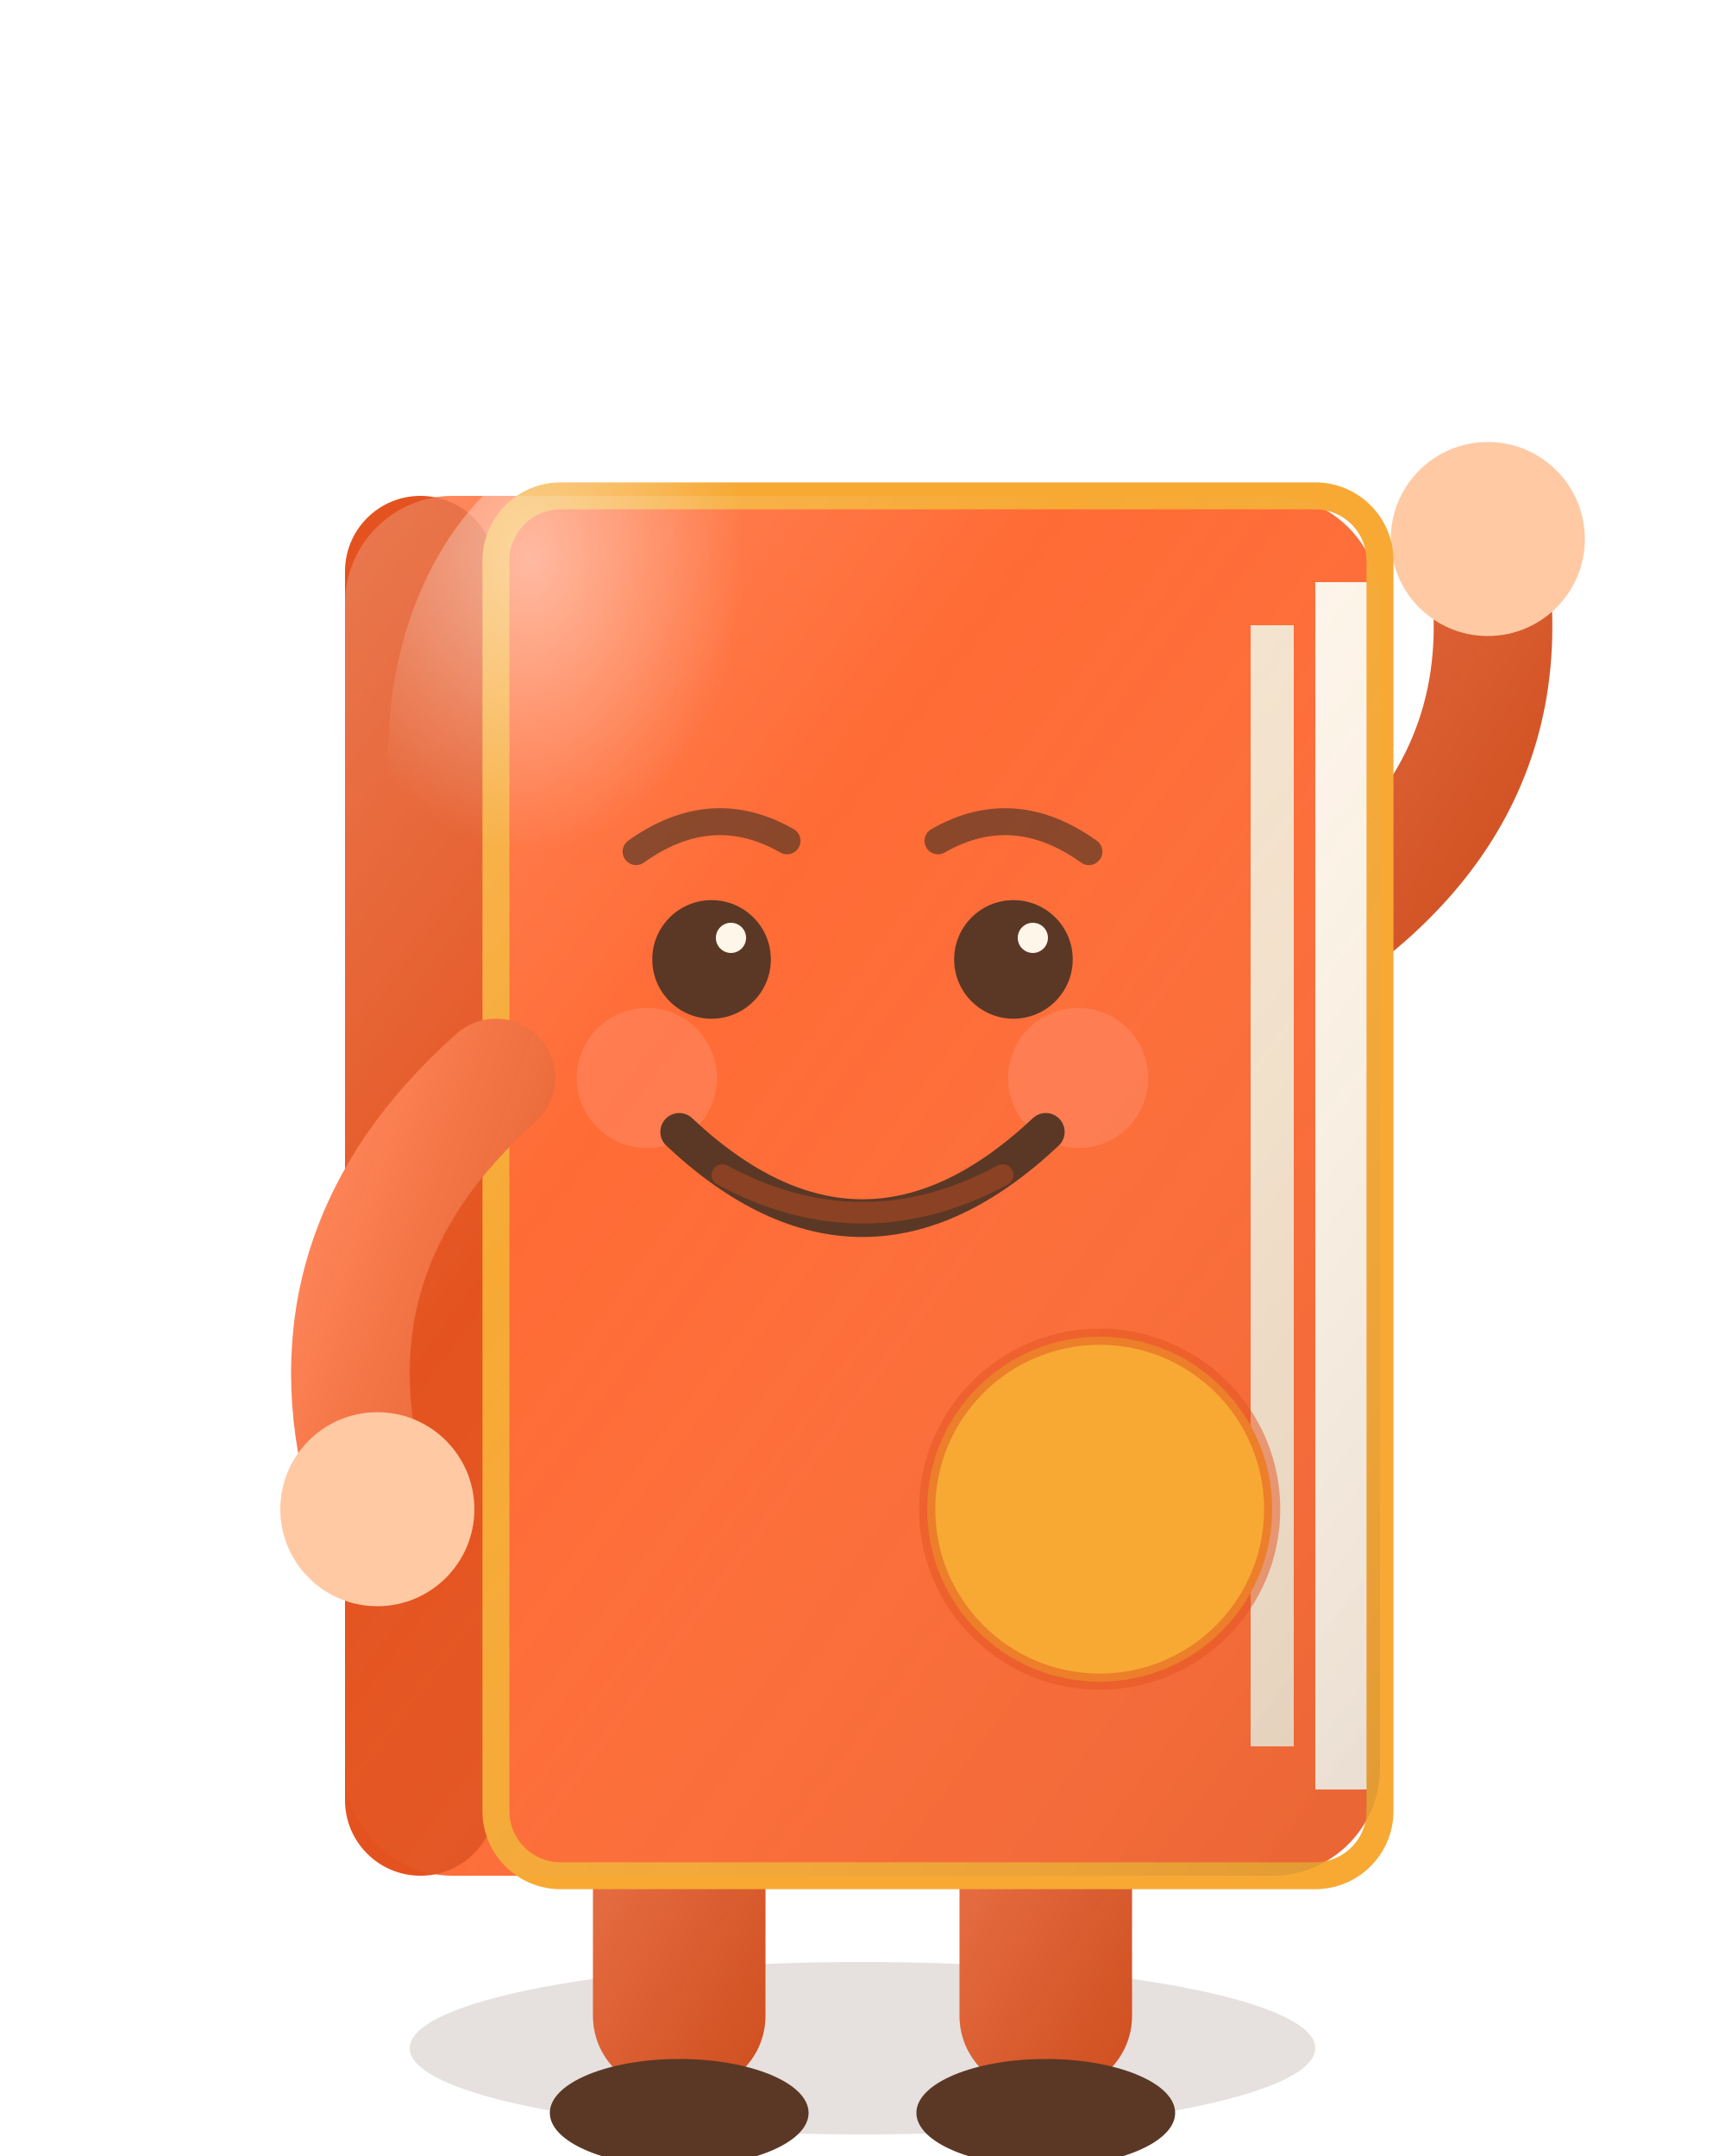
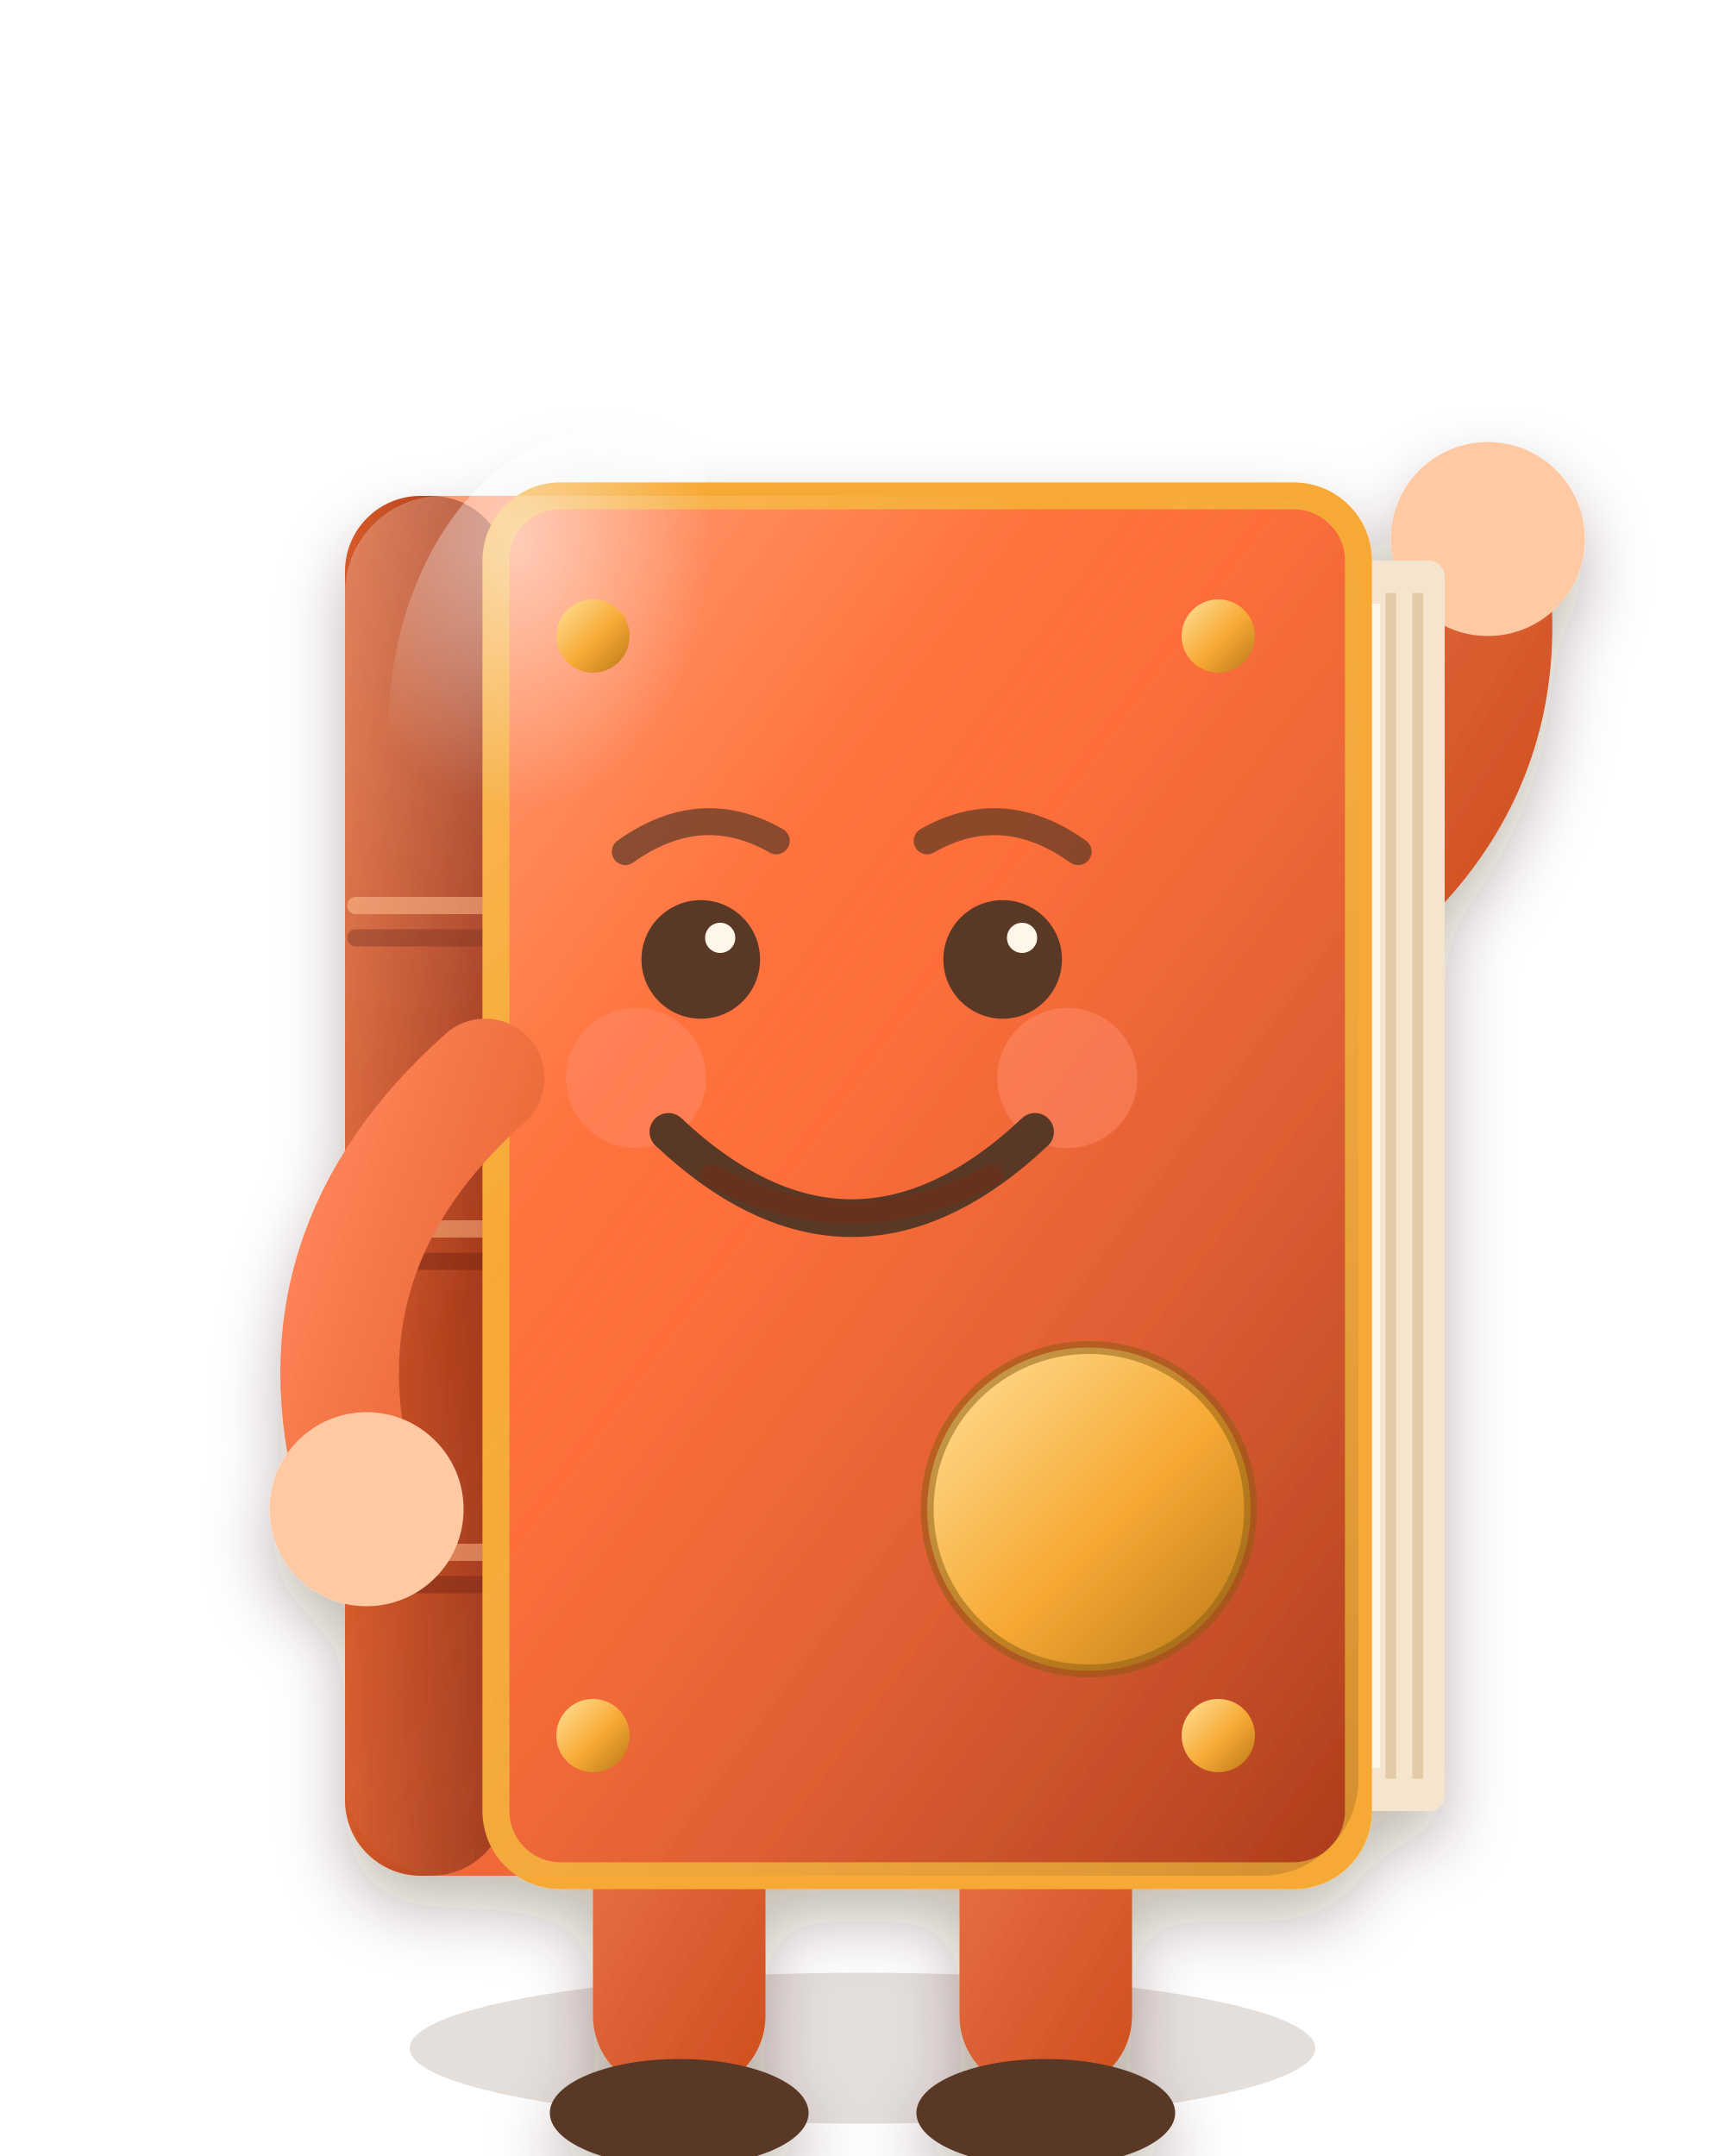
<svg xmlns="http://www.w3.org/2000/svg" viewBox="0 0 160 200">
  <defs>
+     <linearGradient id="leatherCover" x1="0" y1="0" x2="1" y2="1">
+       <stop offset="0%" stop-color="#FF8955" />
+       <stop offset="45%" stop-color="#FF6B35" />
+       <stop offset="100%" stop-color="#C7431B" />
+     </linearGradient>
+     <linearGradient id="spineGrad" x1="0" y1="0" x2="1" y2="0">
+       <stop offset="0%" stop-color="#D65A2A" />
+       <stop offset="100%" stop-color="#9E3417" />
+     </linearGradient>
+     <linearGradient id="brass" x1="0" y1="0" x2="1" y2="1">
+       <stop offset="0%" stop-color="#FFE29A" />
+       <stop offset="55%" stop-color="#F7A934" />
+       <stop offset="100%" stop-color="#B9781A" />
+     </linearGradient>
    <linearGradient id="coverSheen" x1="0" y1="0" x2="1" y2="1">
-       <stop offset="0%" stop-color="#FFFFFF" stop-opacity=".22" />
+       <stop offset="0%" stop-color="#FFFFFF" stop-opacity=".25" />
      <stop offset="35%" stop-color="#FFFFFF" stop-opacity="0" />
-       <stop offset="100%" stop-color="#5A3825" stop-opacity=".14" />
+       <stop offset="100%" stop-color="#3A1F12" stop-opacity=".2" />
    </linearGradient>
-     <radialGradient id="shine" cx="30%" cy="20%" r="45%">
-       <stop offset="0%" stop-color="#FFFFFF" stop-opacity=".45" />
+     <radialGradient id="shine" cx="30%" cy="18%" r="45%">
+       <stop offset="0%" stop-color="#FFFFFF" stop-opacity=".5" />
      <stop offset="100%" stop-color="#FFFFFF" stop-opacity="0" />
    </radialGradient>
    <linearGradient id="limbShade" x1="0" y1="0" x2="1" y2="1">
      <stop offset="0%" stop-color="#FFFFFF" stop-opacity=".18" />
      <stop offset="100%" stop-color="#5A3825" stop-opacity=".15" />
    </linearGradient>
+     <filter id="dropShadow" x="-30%" y="-30%" width="160%" height="160%">
+       <feDropShadow dx="0" dy="3" stdDeviation="3" flood-color="#3A1F12" flood-opacity="0.3" />
+     </filter>
  </defs>
-   <ellipse cx="80" cy="190" rx="42" ry="8" fill="rgba(90,56,37,.15)" />
-   <g>
-     <path d="M113 92 Q142 78 138 52" stroke="#E4531F" stroke-width="11" fill="none" stroke-linecap="round" />
-     <path d="M113 92 Q142 78 138 52" stroke="url(#limbShade)" stroke-width="11" fill="none" stroke-linecap="round" />
-     <circle cx="138" cy="50" r="9" fill="#FFC9A3" />
-     <animateTransform attributeName="transform" type="rotate" additive="sum" values="0 113 92; -14 113 92; 10 113 92; -11 113 92; 0 113 92" keyTimes="0; 0.25; 0.55; 0.8; 1" dur="1.9s" repeatCount="indefinite" calcMode="spline" keySplines="0.45 0 0.55 1; 0.45 0 0.55 1; 0.45 0 0.55 1; 0.45 0 0.55 1" />
+   <ellipse cx="80" cy="190" rx="42" ry="7" fill="rgba(90,56,37,.16)" />
+   <g filter="url(#dropShadow)">
+     <g>
+       <path d="M113 92 Q142 78 138 52" stroke="#E4531F" stroke-width="11" fill="none" stroke-linecap="round" />
+       <path d="M113 92 Q142 78 138 52" stroke="url(#limbShade)" stroke-width="11" fill="none" stroke-linecap="round" />
+       <circle cx="138" cy="50" r="9" fill="#FFC9A3" />
+       <animateTransform attributeName="transform" type="rotate" additive="sum" values="0 113 92; -14 113 92; 10 113 92; -11 113 92; 0 113 92" keyTimes="0; 0.25; 0.55; 0.8; 1" dur="1.9s" repeatCount="indefinite" calcMode="spline" keySplines="0.45 0 0.55 1; 0.45 0 0.55 1; 0.45 0 0.55 1; 0.45 0 0.55 1" />
+     </g>
+     <rect x="55" y="168" width="16" height="26" rx="7" fill="#E4531F" />
+     <rect x="89" y="168" width="16" height="26" rx="7" fill="#E4531F" />
+     <rect x="55" y="168" width="16" height="26" rx="7" fill="url(#limbShade)" />
+     <rect x="89" y="168" width="16" height="26" rx="7" fill="url(#limbShade)" />
+     <ellipse cx="63" cy="196" rx="12" ry="5" fill="#5A3825" />
+     <ellipse cx="97" cy="196" rx="12" ry="5" fill="#5A3825" />
+     <rect x="124" y="52" width="10" height="116" rx="1.5" fill="#F5E4CE" />
+     <rect x="126" y="55" width="1" height="110" fill="#E4CBA8" />
+     <rect x="128.5" y="55" width="1" height="110" fill="#E4CBA8" />
+     <rect x="131" y="55" width="1" height="110" fill="#E4CBA8" />
+     <rect x="124" y="56" width="4" height="108" fill="#FFF6EA" />
+     <rect x="32" y="46" width="94" height="128" rx="9" fill="url(#leatherCover)" />
+     <rect x="32" y="46" width="15" height="128" rx="7" fill="url(#spineGrad)" />
+     <g stroke-linecap="round">
+       <path d="M33 84 H46" stroke="#FFB27E" stroke-width="1.6" opacity=".55" />
+       <path d="M33 87 H46" stroke="#7A250F" stroke-width="1.6" opacity=".55" />
+       <path d="M33 114 H46" stroke="#FFB27E" stroke-width="1.6" opacity=".55" />
+       <path d="M33 117 H46" stroke="#7A250F" stroke-width="1.6" opacity=".55" />
+       <path d="M33 144 H46" stroke="#FFB27E" stroke-width="1.6" opacity=".55" />
+       <path d="M33 147 H46" stroke="#7A250F" stroke-width="1.6" opacity=".55" />
+     </g>
+     <rect x="46" y="46" width="80" height="128" rx="6" fill="none" stroke="#F7A934" stroke-width="2.5" />
+     <rect x="32" y="46" width="94" height="128" rx="9" fill="url(#coverSheen)" />
+     <ellipse cx="56" cy="68" rx="20" ry="28" fill="url(#shine)" />
+     <g>
+       <circle cx="55" cy="59" r="3.4" fill="url(#brass)" />
+       <circle cx="113" cy="59" r="3.4" fill="url(#brass)" />
+       <circle cx="55" cy="161" r="3.4" fill="url(#brass)" />
+       <circle cx="113" cy="161" r="3.4" fill="url(#brass)" />
+     </g>
+     <circle cx="101" cy="140" r="15" fill="url(#brass)" />
+     <circle cx="101" cy="140" r="15" fill="none" stroke="#8A5A12" stroke-width="1.2" opacity=".5" />
+     <g>
+       <path d="M58 79 Q65 74 72 78" stroke="#5A3825" stroke-width="2.5" fill="none" stroke-linecap="round" opacity=".7" />
+       <path d="M86 78 Q93 74 100 79" stroke="#5A3825" stroke-width="2.5" fill="none" stroke-linecap="round" opacity=".7" />
+       <circle cx="59" cy="100" r="6.5" fill="#FF8C69" opacity=".5" />
+       <circle cx="99" cy="100" r="6.5" fill="#FF8C69" opacity=".5" />
+       <circle cx="65" cy="89" r="5.5" fill="#5A3825" />
+       <circle cx="93" cy="89" r="5.5" fill="#5A3825" />
+       <circle cx="66.8" cy="87" r="1.4" fill="#FFF6EA" />
+       <circle cx="94.8" cy="87" r="1.4" fill="#FFF6EA" />
+       <path d="M62 105 Q79 121 96 105" stroke="#5A3825" stroke-width="3.5" fill="none" stroke-linecap="round" />
+       <path d="M66 109 Q79 116 92 109" stroke="#7A250F" stroke-width="2" fill="none" stroke-linecap="round" opacity=".35" />
+     </g>
+     <path d="M45 100 Q27 116 33 138" stroke="#FF6B35" stroke-width="11" fill="none" stroke-linecap="round" />
+     <path d="M45 100 Q27 116 33 138" stroke="url(#limbShade)" stroke-width="11" fill="none" stroke-linecap="round" />
+     <circle cx="34" cy="140" r="9" fill="#FFC9A3" />
  </g>
-   <rect x="55" y="168" width="16" height="26" rx="7" fill="#E4531F" />
-   <rect x="89" y="168" width="16" height="26" rx="7" fill="#E4531F" />
-   <rect x="55" y="168" width="16" height="26" rx="7" fill="url(#limbShade)" />
-   <rect x="89" y="168" width="16" height="26" rx="7" fill="url(#limbShade)" />
-   <ellipse cx="63" cy="196" rx="12" ry="5" fill="#5A3825" />
-   <ellipse cx="97" cy="196" rx="12" ry="5" fill="#5A3825" />
-   <rect x="32" y="46" width="96" height="128" rx="10" fill="#FF6B35" />
-   <rect x="32" y="46" width="14" height="128" rx="7" fill="#E4531F" />
-   <rect x="122" y="54" width="5" height="112" fill="#FFF6EA" />
-   <rect x="116" y="58" width="4" height="104" fill="#F5E4CE" />
-   <rect x="46" y="46" width="82" height="128" rx="6" fill="none" stroke="#F7A934" stroke-width="2.5" />
-   <rect x="32" y="46" width="96" height="128" rx="10" fill="url(#coverSheen)" />
-   <ellipse cx="58" cy="70" rx="22" ry="30" fill="url(#shine)" />
-   <circle cx="102" cy="140" r="16" fill="#F7A934" />
-   <circle cx="102" cy="140" r="16" fill="none" stroke="#E4531F" stroke-width="1.5" opacity=".5" />
-   <g>
-     <path d="M59 79 Q66 74 73 78" stroke="#5A3825" stroke-width="2.5" fill="none" stroke-linecap="round" opacity=".7" />
-     <path d="M87 78 Q94 74 101 79" stroke="#5A3825" stroke-width="2.5" fill="none" stroke-linecap="round" opacity=".7" />
-     <circle cx="60" cy="100" r="6.5" fill="#FF8C69" opacity=".5" />
-     <circle cx="100" cy="100" r="6.5" fill="#FF8C69" opacity=".5" />
-     <circle cx="66" cy="89" r="5.5" fill="#5A3825" />
-     <circle cx="94" cy="89" r="5.5" fill="#5A3825" />
-     <circle cx="67.8" cy="87" r="1.4" fill="#FFF6EA" />
-     <circle cx="95.8" cy="87" r="1.4" fill="#FFF6EA" />
-     <path d="M63 105 Q80 121 97 105" stroke="#5A3825" stroke-width="3.5" fill="none" stroke-linecap="round" />
-     <path d="M67 109 Q80 116 93 109" stroke="#E4531F" stroke-width="2" fill="none" stroke-linecap="round" opacity=".35" />
-   </g>
-   <path d="M46 100 Q28 116 34 138" stroke="#FF6B35" stroke-width="11" fill="none" stroke-linecap="round" />
-   <path d="M46 100 Q28 116 34 138" stroke="url(#limbShade)" stroke-width="11" fill="none" stroke-linecap="round" />
-   <circle cx="35" cy="140" r="9" fill="#FFC9A3" />
</svg>
